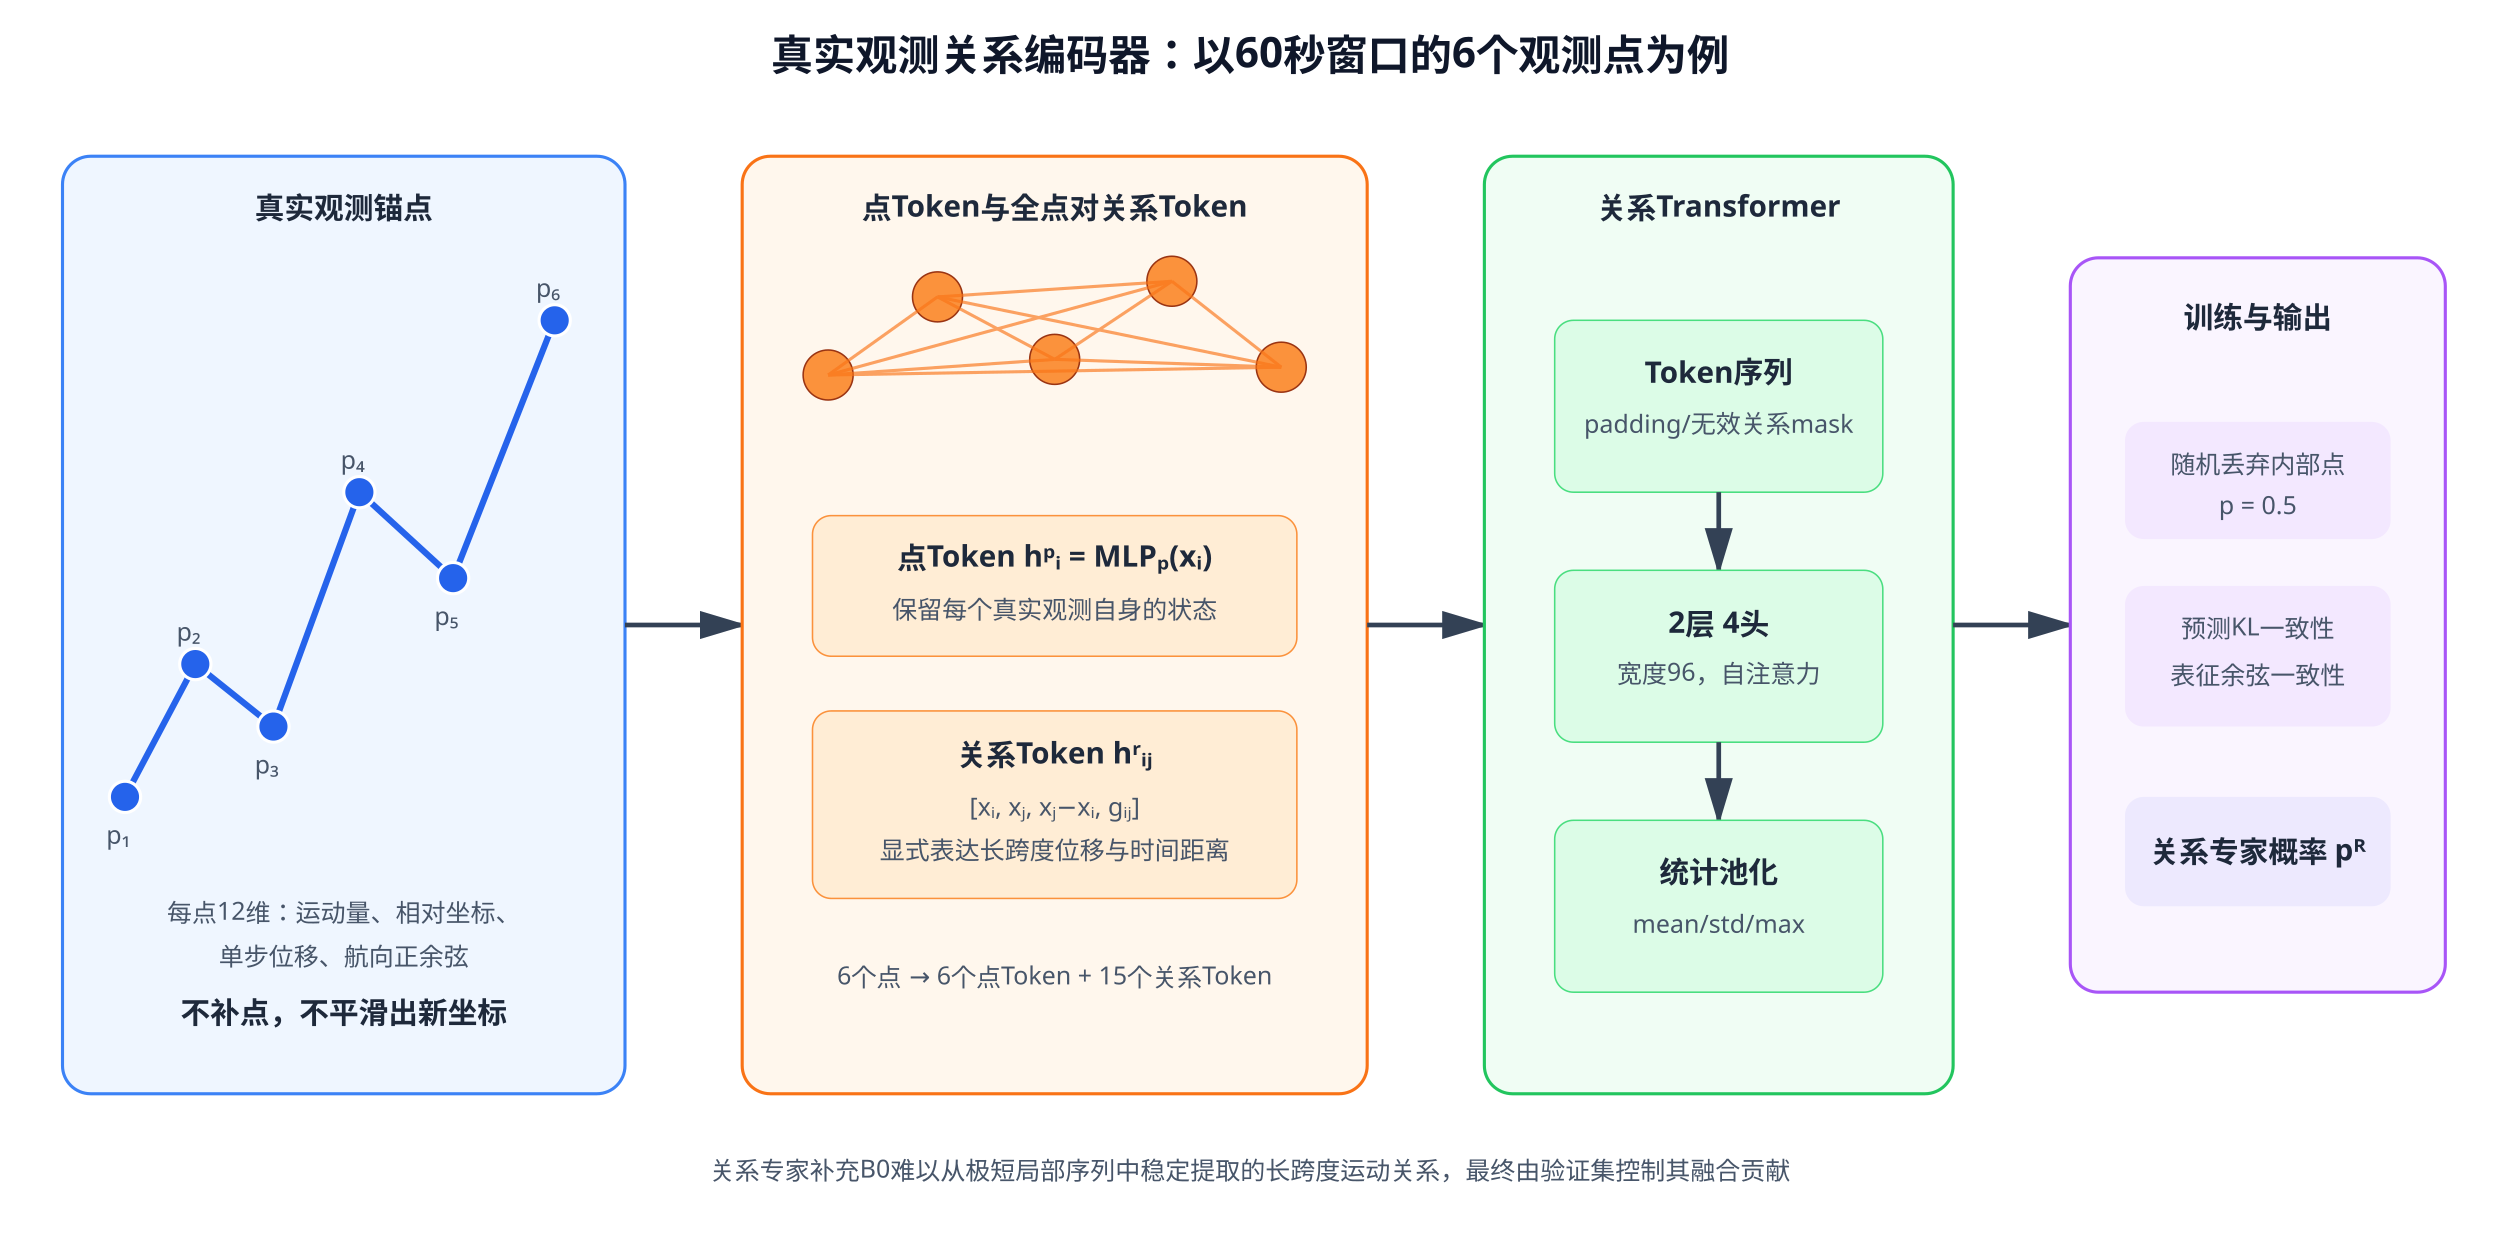
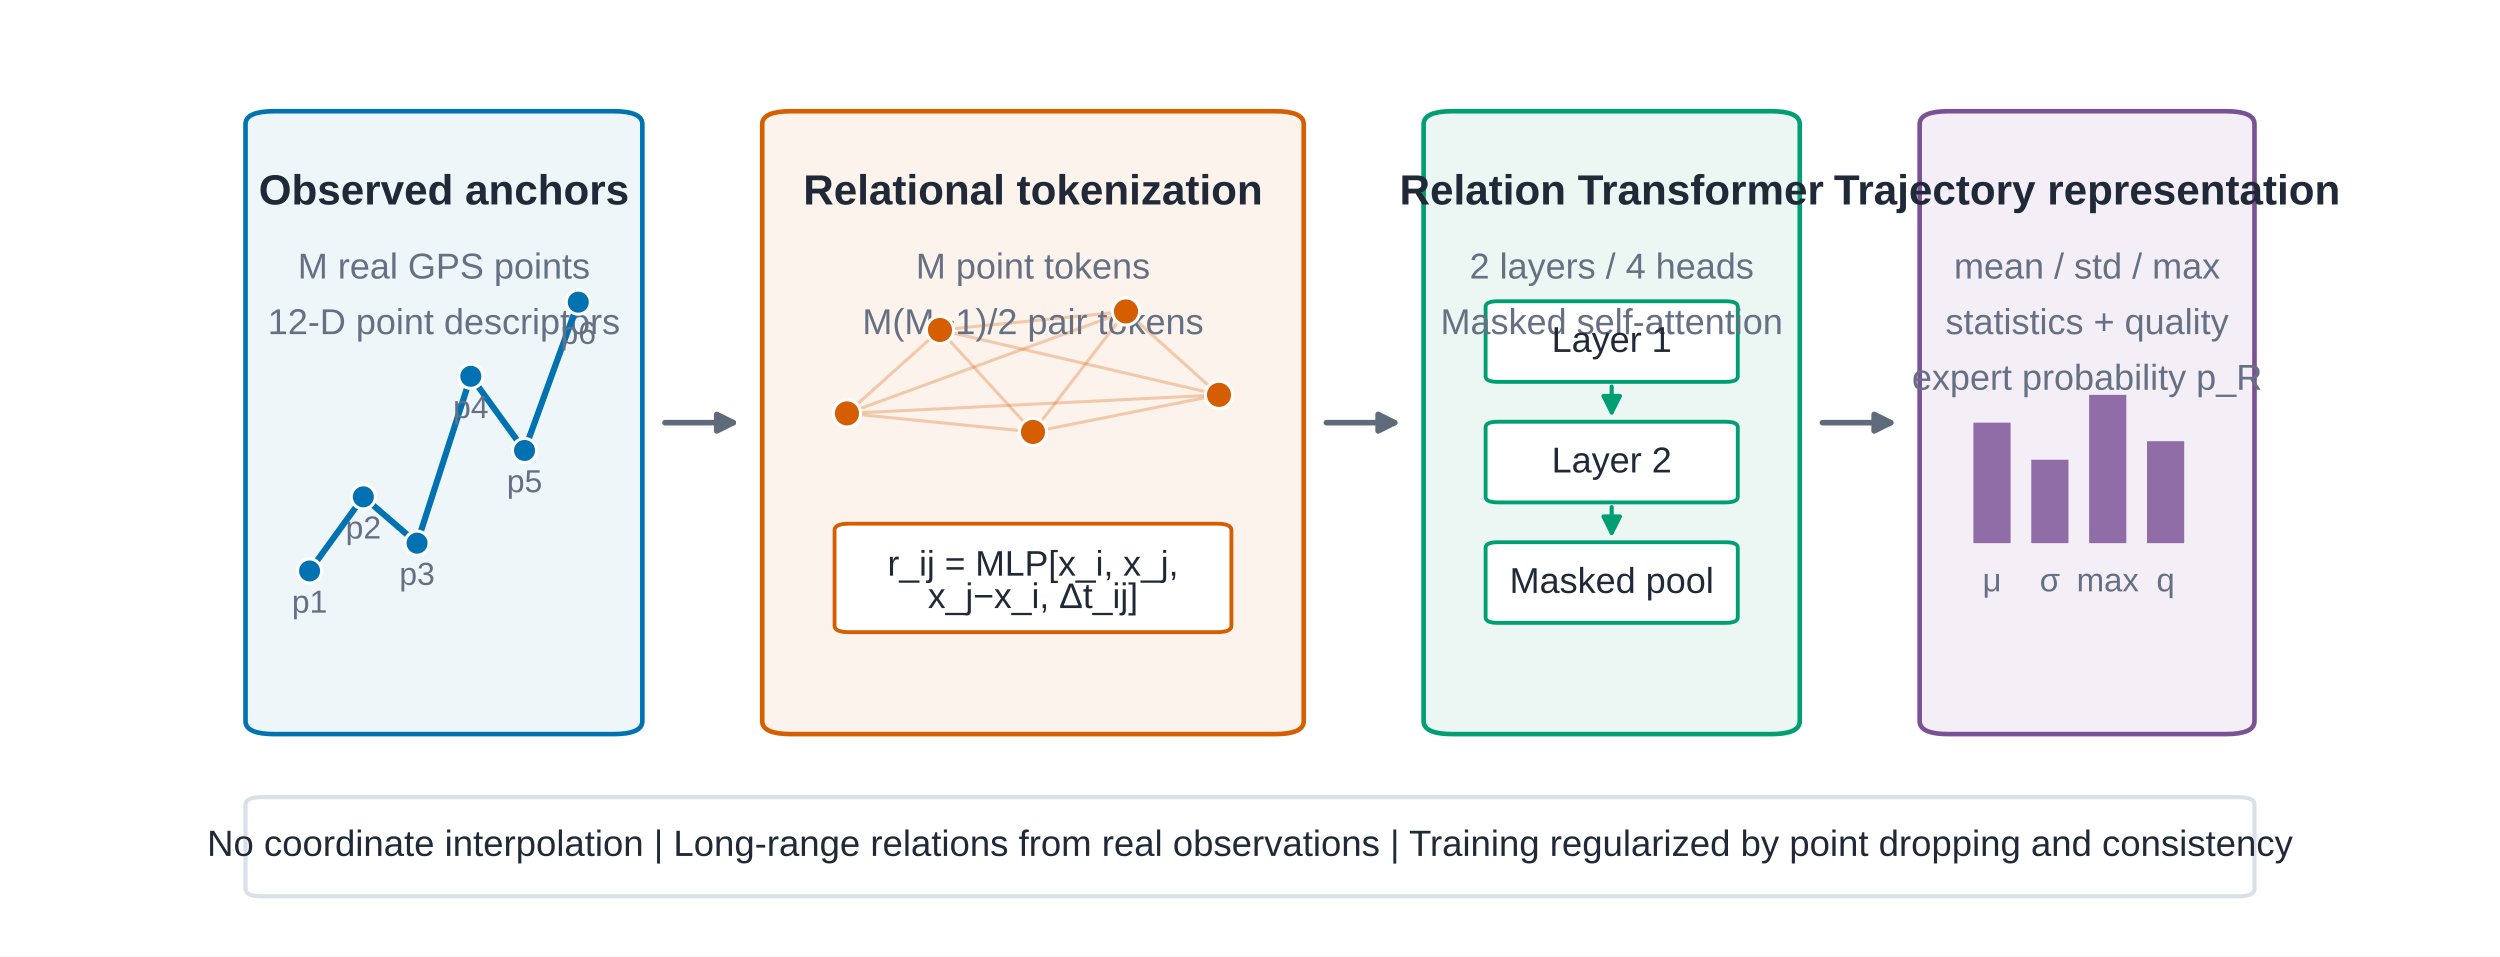
- <svg xmlns="http://www.w3.org/2000/svg" width="1600" height="800" viewBox="0 0 1600 800">
+ <svg xmlns="http://www.w3.org/2000/svg" xmlns:xlink="http://www.w3.org/1999/xlink" width="485.96pt" height="185.94pt" viewBox="0 0 485.96 185.94" version="1.1">
  <defs>
-     <marker id="ar" markerWidth="10" markerHeight="10" refX="9" refY="3" orient="auto">
-       <path d="M0 0L10 3L0 6Z" fill="#334155" />
-     </marker>
-     <style>.h{font:700 27px 'Microsoft YaHei',sans-serif;fill:#0f172a}.t{font:600 19px 'Microsoft YaHei',sans-serif;fill:#1e293b}.s{font:400 16px 'Microsoft YaHei',sans-serif;fill:#475569}.a{stroke:#334155;stroke-width:3;fill:none;marker-end:url(#ar)}</style>
+     <style type="text/css">*{stroke-linejoin: round; stroke-linecap: butt}</style>
  </defs>
-   <rect width="1600" height="800" fill="#fff" />
-   <text x="800" y="45" text-anchor="middle" class="h">真实观测关系编码器：以60秒窗口的6个观测点为例</text>
-   <rect x="40" y="100" width="360" height="600" rx="18" fill="#eff6ff" stroke="#3b82f6" stroke-width="2" />
-   <text x="220" y="140" text-anchor="middle" class="t">真实观测锚点</text>
-   <polyline points="80,510 125,425 175,465 230,315 290,370 355,205" fill="none" stroke="#2563eb" stroke-width="4" />
-   <g fill="#2563eb" stroke="#fff" stroke-width="2">
-     <circle cx="80" cy="510" r="10" />
-     <circle cx="125" cy="425" r="10" />
-     <circle cx="175" cy="465" r="10" />
-     <circle cx="230" cy="315" r="10" />
-     <circle cx="290" cy="370" r="10" />
-     <circle cx="355" cy="205" r="10" />
+   <g id="figure_1">
+     <g id="patch_1">
+       <path d="M 0 185.94 L 485.96 185.94 L 485.96 0 L 0 0 z " style="fill: #ffffff" />
+     </g>
+     <g id="axes_1">
+       <g id="patch_2">
+         <path d="M 53.349 142.7 L 119.238 142.7 Q 124.862 142.7 124.862 140.177 L 124.862 24.141 Q 124.862 21.619 119.238 21.619 L 53.349 21.619 Q 47.724 21.619 47.724 24.141 L 47.724 140.177 Q 47.724 142.7 53.349 142.7 z " clip-path="url(#p8a2e4d683f)" style="fill: #eef6fa; stroke: #0072b2; stroke-width: 0.9; stroke-linejoin: miter" />
+       </g>
+       <g id="patch_3">
+         <path d="M 153.789 142.7 L 247.801 142.7 Q 253.426 142.7 253.426 140.177 L 253.426 24.141 Q 253.426 21.619 247.801 21.619 L 153.789 21.619 Q 148.164 21.619 148.164 24.141 L 148.164 140.177 Q 148.164 142.7 153.789 142.7 z " clip-path="url(#p8a2e4d683f)" style="fill: #fcf3ec; stroke: #d55e00; stroke-width: 0.9; stroke-linejoin: miter" />
+       </g>
+       <g id="patch_4">
+         <path d="M 282.352 142.7 L 344.223 142.7 Q 349.848 142.7 349.848 140.177 L 349.848 24.141 Q 349.848 21.619 344.223 21.619 L 282.352 21.619 Q 276.728 21.619 276.728 24.141 L 276.728 140.177 Q 276.728 142.7 282.352 142.7 z " clip-path="url(#p8a2e4d683f)" style="fill: #ecf7f3; stroke: #009e73; stroke-width: 0.9; stroke-linejoin: miter" />
+       </g>
+       <g id="patch_5">
+         <path d="M 378.775 142.7 L 432.611 142.7 Q 438.235 142.7 438.235 140.177 L 438.235 24.141 Q 438.235 21.619 432.611 21.619 L 378.775 21.619 Q 373.15 21.619 373.15 24.141 L 373.15 140.177 Q 373.15 142.7 378.775 142.7 z " clip-path="url(#p8a2e4d683f)" style="fill: #f4eff7; stroke: #7a5195; stroke-width: 0.9; stroke-linejoin: miter" />
+       </g>
+       <g id="patch_6">
+         <path d="M 165.038 122.88 L 236.552 122.88 Q 239.364 122.88 239.364 121.619 L 239.364 103.06 Q 239.364 101.799 236.552 101.799 L 165.038 101.799 Q 162.226 101.799 162.226 103.06 L 162.226 121.619 Q 162.226 122.88 165.038 122.88 z " clip-path="url(#p8a2e4d683f)" style="fill: #ffffff; stroke: #d55e00; stroke-width: 0.75; stroke-linejoin: miter" />
+       </g>
+       <g id="patch_7">
+         <path d="M 291.191 74.231 L 335.385 74.231 Q 337.795 74.231 337.795 73.15 L 337.795 59.637 Q 337.795 58.556 335.385 58.556 L 291.191 58.556 Q 288.78 58.556 288.78 59.637 L 288.78 73.15 Q 288.78 74.231 291.191 74.231 z " clip-path="url(#p8a2e4d683f)" style="fill: #ffffff; stroke: #009e73; stroke-width: 0.75; stroke-linejoin: miter" />
+       </g>
+       <g id="patch_8">
+         <path d="M 291.191 97.655 L 335.385 97.655 Q 337.795 97.655 337.795 96.574 L 337.795 83.06 Q 337.795 81.979 335.385 81.979 L 291.191 81.979 Q 288.78 81.979 288.78 83.06 L 288.78 96.574 Q 288.78 97.655 291.191 97.655 z " clip-path="url(#p8a2e4d683f)" style="fill: #ffffff; stroke: #009e73; stroke-width: 0.75; stroke-linejoin: miter" />
+       </g>
+       <g id="patch_9">
+         <path d="M 291.191 121.078 L 335.385 121.078 Q 337.795 121.078 337.795 119.997 L 337.795 106.484 Q 337.795 105.402 335.385 105.402 L 291.191 105.402 Q 288.78 105.402 288.78 106.484 L 288.78 119.997 Q 288.78 121.078 291.191 121.078 z " clip-path="url(#p8a2e4d683f)" style="fill: #ffffff; stroke: #009e73; stroke-width: 0.75; stroke-linejoin: miter" />
+       </g>
+       <g id="patch_10">
+         <path d="M 50.939 174.231 L 435.021 174.231 Q 438.235 174.231 438.235 172.79 L 438.235 156.393 Q 438.235 154.952 435.021 154.952 L 50.939 154.952 Q 47.724 154.952 47.724 156.393 L 47.724 172.79 Q 47.724 174.231 50.939 174.231 z " clip-path="url(#p8a2e4d683f)" style="fill: #ffffff; stroke: #d9e0e7; stroke-width: 0.8; stroke-linejoin: miter" />
+       </g>
+       <g id="line2d_1">
+         <path d="M 164.637 80.357 L 182.716 64.141 " clip-path="url(#p8a2e4d683f)" style="fill: none; stroke: #d55e00; stroke-opacity: 0.28; stroke-width: 0.6; stroke-linecap: square" />
+       </g>
+       <g id="line2d_2">
+         <path d="M 164.637 80.357 L 200.795 83.961 " clip-path="url(#p8a2e4d683f)" style="fill: none; stroke: #d55e00; stroke-opacity: 0.28; stroke-width: 0.6; stroke-linecap: square" />
+       </g>
+       <g id="line2d_3">
+         <path d="M 164.637 80.357 L 218.874 60.538 " clip-path="url(#p8a2e4d683f)" style="fill: none; stroke: #d55e00; stroke-opacity: 0.28; stroke-width: 0.6; stroke-linecap: square" />
+       </g>
+       <g id="line2d_4">
+         <path d="M 164.637 80.357 L 236.953 76.754 " clip-path="url(#p8a2e4d683f)" style="fill: none; stroke: #d55e00; stroke-opacity: 0.28; stroke-width: 0.6; stroke-linecap: square" />
+       </g>
+       <g id="line2d_5">
+         <path d="M 182.716 64.141 L 200.795 83.961 " clip-path="url(#p8a2e4d683f)" style="fill: none; stroke: #d55e00; stroke-opacity: 0.28; stroke-width: 0.6; stroke-linecap: square" />
+       </g>
+       <g id="line2d_6">
+         <path d="M 182.716 64.141 L 218.874 60.538 " clip-path="url(#p8a2e4d683f)" style="fill: none; stroke: #d55e00; stroke-opacity: 0.28; stroke-width: 0.6; stroke-linecap: square" />
+       </g>
+       <g id="line2d_7">
+         <path d="M 182.716 64.141 L 236.953 76.754 " clip-path="url(#p8a2e4d683f)" style="fill: none; stroke: #d55e00; stroke-opacity: 0.28; stroke-width: 0.6; stroke-linecap: square" />
+       </g>
+       <g id="line2d_8">
+         <path d="M 200.795 83.961 L 218.874 60.538 " clip-path="url(#p8a2e4d683f)" style="fill: none; stroke: #d55e00; stroke-opacity: 0.28; stroke-width: 0.6; stroke-linecap: square" />
+       </g>
+       <g id="line2d_9">
+         <path d="M 200.795 83.961 L 236.953 76.754 " clip-path="url(#p8a2e4d683f)" style="fill: none; stroke: #d55e00; stroke-opacity: 0.28; stroke-width: 0.6; stroke-linecap: square" />
+       </g>
+       <g id="line2d_10">
+         <path d="M 218.874 60.538 L 236.953 76.754 " clip-path="url(#p8a2e4d683f)" style="fill: none; stroke: #d55e00; stroke-opacity: 0.28; stroke-width: 0.6; stroke-linecap: square" />
+       </g>
+       <g id="text_1">
+         <text style="fill: #1f2937; font: 600 8.2px 'Arial', 'Helvetica', 'DejaVu Sans', sans-serif; text-anchor: middle" x="86.293" y="39.741" transform="rotate(-0 86.29341 39.74132)">Observed anchors</text>
+       </g>
+       <g id="text_2">
+         <text style="fill: #667085; font: 7px 'Arial', 'Helvetica', 'DejaVu Sans', sans-serif; text-anchor: middle" x="86.293" y="54.145" transform="rotate(-0 86.29341 54.14481)">M real GPS points</text>
+       </g>
+       <g id="text_3">
+         <text style="fill: #667085; font: 7px 'Arial', 'Helvetica', 'DejaVu Sans', sans-serif; text-anchor: middle" x="86.293" y="64.956" transform="rotate(-0 86.29341 64.95561)">12-D point descriptors</text>
+       </g>
+       <g id="text_4">
+         <text style="fill: #1f2937; font: 600 8.2px 'Arial', 'Helvetica', 'DejaVu Sans', sans-serif; text-anchor: middle" x="200.795" y="39.741" transform="rotate(-0 200.795 39.74132)">Relational tokenization</text>
+       </g>
+       <g id="text_5">
+         <text style="fill: #667085; font: 7px 'Arial', 'Helvetica', 'DejaVu Sans', sans-serif; text-anchor: middle" x="200.795" y="54.145" transform="rotate(-0 200.795 54.14481)">M point tokens</text>
+       </g>
+       <g id="text_6">
+         <text style="fill: #667085; font: 7px 'Arial', 'Helvetica', 'DejaVu Sans', sans-serif; text-anchor: middle" x="200.795" y="64.956" transform="rotate(-0 200.795 64.95561)">M(M−1)/2 pair tokens</text>
+       </g>
+       <g id="text_7">
+         <text style="fill: #1f2937; font: 600 8.2px 'Arial', 'Helvetica', 'DejaVu Sans', sans-serif; text-anchor: middle" x="313.288" y="39.741" transform="rotate(-0 313.2878 39.74132)">Relation Transformer</text>
+       </g>
+       <g id="text_8">
+         <text style="fill: #667085; font: 7px 'Arial', 'Helvetica', 'DejaVu Sans', sans-serif; text-anchor: middle" x="313.288" y="54.145" transform="rotate(-0 313.2878 54.14481)">2 layers / 4 heads</text>
+       </g>
+       <g id="text_9">
+         <text style="fill: #667085; font: 7px 'Arial', 'Helvetica', 'DejaVu Sans', sans-serif; text-anchor: middle" x="313.288" y="64.956" transform="rotate(-0 313.2878 64.95561)">Masked self-attention</text>
+       </g>
+       <g id="text_10">
+         <text style="fill: #1f2937; font: 600 8.2px 'Arial', 'Helvetica', 'DejaVu Sans', sans-serif; text-anchor: middle" x="405.693" y="39.741" transform="rotate(-0 405.6926 39.74132)">Trajectory representation</text>
+       </g>
+       <g id="text_11">
+         <text style="fill: #667085; font: 7px 'Arial', 'Helvetica', 'DejaVu Sans', sans-serif; text-anchor: middle" x="405.693" y="54.145" transform="rotate(-0 405.6926 54.14481)">mean / std / max</text>
+       </g>
+       <g id="text_12">
+         <text style="fill: #667085; font: 7px 'Arial', 'Helvetica', 'DejaVu Sans', sans-serif; text-anchor: middle" x="405.693" y="64.956" transform="rotate(-0 405.6926 64.95561)">statistics + quality</text>
+       </g>
+       <g id="text_13">
+         <text style="fill: #667085; font: 7px 'Arial', 'Helvetica', 'DejaVu Sans', sans-serif; text-anchor: middle" x="405.693" y="75.766" transform="rotate(-0 405.6926 75.76641)">expert probability p_R</text>
+       </g>
+       <g id="line2d_11">
+         <path d="M 60.179 110.988 L 70.625 96.574 L 81.071 105.583 L 91.516 73.15 L 101.962 87.565 L 112.408 58.736 " clip-path="url(#p8a2e4d683f)" style="fill: none; stroke: #0072b2; stroke-width: 1.2; stroke-linecap: square" />
+       </g>
+       <g id="text_14">
+         <text style="fill: #667085; font: 6.2px 'Arial', 'Helvetica', 'DejaVu Sans', sans-serif; text-anchor: middle" x="60.179" y="119.096" transform="rotate(-0 60.17901 119.0961)">p1</text>
+       </g>
+       <g id="text_15">
+         <text style="fill: #667085; font: 6.2px 'Arial', 'Helvetica', 'DejaVu Sans', sans-serif; text-anchor: middle" x="70.625" y="104.682" transform="rotate(-0 70.62477 104.6817)">p2</text>
+       </g>
+       <g id="text_16">
+         <text style="fill: #667085; font: 6.2px 'Arial', 'Helvetica', 'DejaVu Sans', sans-serif; text-anchor: middle" x="81.071" y="113.691" transform="rotate(-0 81.07053 113.6907)">p3</text>
+       </g>
+       <g id="text_17">
+         <text style="fill: #667085; font: 6.2px 'Arial', 'Helvetica', 'DejaVu Sans', sans-serif; text-anchor: middle" x="91.516" y="81.258" transform="rotate(-0 91.51629 81.2583)">p4</text>
+       </g>
+       <g id="text_18">
+         <text style="fill: #667085; font: 6.2px 'Arial', 'Helvetica', 'DejaVu Sans', sans-serif; text-anchor: middle" x="101.962" y="95.673" transform="rotate(-0 101.9621 95.6727)">p5</text>
+       </g>
+       <g id="text_19">
+         <text style="fill: #667085; font: 6.2px 'Arial', 'Helvetica', 'DejaVu Sans', sans-serif; text-anchor: middle" x="112.408" y="66.844" transform="rotate(-0 112.4078 66.8439)">p6</text>
+       </g>
+       <g id="PathCollection_1">
+         <defs>
+           <path id="m9e9040741b" d="M 0 2.646 C 0.702 2.646 1.375 2.367 1.871 1.871 C 2.367 1.375 2.646 0.702 2.646 0 C 2.646 -0.702 2.367 -1.375 1.871 -1.871 C 1.375 -2.367 0.702 -2.646 0 -2.646 C -0.702 -2.646 -1.375 -2.367 -1.871 -1.871 C -2.367 -1.375 -2.646 -0.702 -2.646 0 C -2.646 0.702 -2.367 1.375 -1.871 1.871 C -1.375 2.367 -0.702 2.646 0 2.646 z " style="stroke: #ffffff; stroke-width: 0.6" />
+         </defs>
+         <g clip-path="url(#p8a2e4d683f)">
+           <use xlink:href="#m9e9040741b" x="164.637" y="80.357" style="fill: #d55e00; stroke: #ffffff; stroke-width: 0.6" />
+           <use xlink:href="#m9e9040741b" x="182.716" y="64.141" style="fill: #d55e00; stroke: #ffffff; stroke-width: 0.6" />
+           <use xlink:href="#m9e9040741b" x="200.795" y="83.961" style="fill: #d55e00; stroke: #ffffff; stroke-width: 0.6" />
+           <use xlink:href="#m9e9040741b" x="218.874" y="60.538" style="fill: #d55e00; stroke: #ffffff; stroke-width: 0.6" />
+           <use xlink:href="#m9e9040741b" x="236.953" y="76.754" style="fill: #d55e00; stroke: #ffffff; stroke-width: 0.6" />
+         </g>
+       </g>
+       <g id="text_20">
+         <text style="fill: #1f2937; font: 6.9px 'Arial', 'Helvetica', 'DejaVu Sans', sans-serif; text-anchor: middle" x="200.795" y="111.895" transform="rotate(-0 200.795 111.8951)">r_ij = MLP[x_i, x_j,</text>
+       </g>
+       <g id="text_21">
+         <text style="fill: #1f2937; font: 6.9px 'Arial', 'Helvetica', 'DejaVu Sans', sans-serif; text-anchor: middle" x="200.795" y="118.201" transform="rotate(-0 200.795 118.2014)">x_j−x_i, Δt_ij]</text>
+       </g>
+       <g id="text_22">
+         <text style="fill: #1f2937; font: 7px 'Arial', 'Helvetica', 'DejaVu Sans', sans-serif; text-anchor: middle" x="313.288" y="68.415" transform="rotate(-0 313.2878 68.4151)">Layer 1</text>
+       </g>
+       <g id="text_23">
+         <text style="fill: #1f2937; font: 7px 'Arial', 'Helvetica', 'DejaVu Sans', sans-serif; text-anchor: middle" x="313.288" y="91.839" transform="rotate(-0 313.2878 91.8385)">Layer 2</text>
+       </g>
+       <g id="text_24">
+         <text style="fill: #1f2937; font: 7px 'Arial', 'Helvetica', 'DejaVu Sans', sans-serif; text-anchor: middle" x="313.288" y="115.262" transform="rotate(-0 313.2878 115.2619)">Masked pool</text>
+       </g>
+       <g id="patch_11">
+         <path d="M 383.596 105.583 L 390.827 105.583 L 390.827 82.159 L 383.596 82.159 z " clip-path="url(#p8a2e4d683f)" style="fill: #7a5195; opacity: 0.82" />
+       </g>
+       <g id="text_25">
+         <text style="fill: #667085; font: 6.4px 'Arial', 'Helvetica', 'DejaVu Sans', sans-serif; text-anchor: middle" x="387.212" y="114.95" transform="rotate(-0 387.2117 114.9501)">μ</text>
+       </g>
+       <g id="patch_12">
+         <path d="M 394.845 105.583 L 402.077 105.583 L 402.077 89.366 L 394.845 89.366 z " clip-path="url(#p8a2e4d683f)" style="fill: #7a5195; opacity: 0.82" />
+       </g>
+       <g id="text_26">
+         <text style="fill: #667085; font: 6.4px 'Arial', 'Helvetica', 'DejaVu Sans', sans-serif; text-anchor: middle" x="398.461" y="114.95" transform="rotate(-0 398.4609 114.9501)">σ</text>
+       </g>
+       <g id="patch_13">
+         <path d="M 406.094 105.583 L 413.326 105.583 L 413.326 76.754 L 406.094 76.754 z " clip-path="url(#p8a2e4d683f)" style="fill: #7a5195; opacity: 0.82" />
+       </g>
+       <g id="text_27">
+         <text style="fill: #667085; font: 6.4px 'Arial', 'Helvetica', 'DejaVu Sans', sans-serif; text-anchor: middle" x="409.71" y="114.95" transform="rotate(-0 409.7102 114.9501)">max</text>
+       </g>
+       <g id="patch_14">
+         <path d="M 417.344 105.583 L 424.575 105.583 L 424.575 85.763 L 417.344 85.763 z " clip-path="url(#p8a2e4d683f)" style="fill: #7a5195; opacity: 0.82" />
+       </g>
+       <g id="text_28">
+         <text style="fill: #667085; font: 6.4px 'Arial', 'Helvetica', 'DejaVu Sans', sans-serif; text-anchor: middle" x="420.959" y="114.95" transform="rotate(-0 420.9595 114.9501)">q</text>
+       </g>
+       <g id="text_29">
+         <text style="fill: #1f2937; font: 7.1px 'Arial', 'Helvetica', 'DejaVu Sans', sans-serif; text-anchor: middle" x="242.98" y="166.377" transform="rotate(-0 242.9798 166.3774)">No coordinate interpolation   |   Long-range relations from real observations   |   Training regularized by point dropping and consistency</text>
+       </g>
+       <g id="patch_15">
+         <path d="M 129.272 82.159 Q 136.513 82.159 142.524 82.159 " clip-path="url(#p8a2e4d683f)" style="fill: none; stroke: #5f6b7a; stroke-width: 1.1; stroke-linecap: round" />
+         <path d="M 139.324 80.559 L 142.524 82.159 L 139.324 83.759 z " clip-path="url(#p8a2e4d683f)" style="fill: #5f6b7a; stroke: #5f6b7a; stroke-width: 1.1; stroke-linecap: round" />
+       </g>
+       <g id="patch_16">
+         <path d="M 257.835 82.159 Q 265.076 82.159 271.087 82.159 " clip-path="url(#p8a2e4d683f)" style="fill: none; stroke: #5f6b7a; stroke-width: 1.1; stroke-linecap: round" />
+         <path d="M 267.887 80.559 L 271.087 82.159 L 267.887 83.759 z " clip-path="url(#p8a2e4d683f)" style="fill: #5f6b7a; stroke: #5f6b7a; stroke-width: 1.1; stroke-linecap: round" />
+       </g>
+       <g id="patch_17">
+         <path d="M 354.257 82.159 Q 361.498 82.159 367.51 82.159 " clip-path="url(#p8a2e4d683f)" style="fill: none; stroke: #5f6b7a; stroke-width: 1.1; stroke-linecap: round" />
+         <path d="M 364.31 80.559 L 367.51 82.159 L 364.31 83.759 z " clip-path="url(#p8a2e4d683f)" style="fill: #5f6b7a; stroke: #5f6b7a; stroke-width: 1.1; stroke-linecap: round" />
+       </g>
+       <g id="PathCollection_2">
+         <defs>
+           <path id="ma0bd9480c0" d="M 0 2.345 C 0.622 2.345 1.219 2.098 1.658 1.658 C 2.098 1.219 2.345 0.622 2.345 0 C 2.345 -0.622 2.098 -1.219 1.658 -1.658 C 1.219 -2.098 0.622 -2.345 0 -2.345 C -0.622 -2.345 -1.219 -2.098 -1.658 -1.658 C -2.098 -1.219 -2.345 -0.622 -2.345 0 C -2.345 0.622 -2.098 1.219 -1.658 1.658 C -1.219 2.098 -0.622 2.345 0 2.345 z " style="stroke: #ffffff; stroke-width: 0.6" />
+         </defs>
+         <g clip-path="url(#p8a2e4d683f)">
+           <use xlink:href="#ma0bd9480c0" x="60.179" y="110.988" style="fill: #0072b2; stroke: #ffffff; stroke-width: 0.6" />
+           <use xlink:href="#ma0bd9480c0" x="70.625" y="96.574" style="fill: #0072b2; stroke: #ffffff; stroke-width: 0.6" />
+           <use xlink:href="#ma0bd9480c0" x="81.071" y="105.583" style="fill: #0072b2; stroke: #ffffff; stroke-width: 0.6" />
+           <use xlink:href="#ma0bd9480c0" x="91.516" y="73.15" style="fill: #0072b2; stroke: #ffffff; stroke-width: 0.6" />
+           <use xlink:href="#ma0bd9480c0" x="101.962" y="87.565" style="fill: #0072b2; stroke: #ffffff; stroke-width: 0.6" />
+           <use xlink:href="#ma0bd9480c0" x="112.408" y="58.736" style="fill: #0072b2; stroke: #ffffff; stroke-width: 0.6" />
+         </g>
+       </g>
+       <g id="patch_18">
+         <path d="M 313.288 75.149 Q 313.288 78.106 313.288 80.168 " clip-path="url(#p8a2e4d683f)" style="fill: none; stroke: #009e73; stroke-width: 0.8; stroke-linecap: round" />
+         <path d="M 314.888 76.968 L 313.288 80.168 L 311.688 76.968 z " clip-path="url(#p8a2e4d683f)" style="fill: #009e73; stroke: #009e73; stroke-width: 0.8; stroke-linecap: round" />
+       </g>
+       <g id="patch_19">
+         <path d="M 313.288 98.572 Q 313.288 101.529 313.288 103.592 " clip-path="url(#p8a2e4d683f)" style="fill: none; stroke: #009e73; stroke-width: 0.8; stroke-linecap: round" />
+         <path d="M 314.888 100.392 L 313.288 103.592 L 311.688 100.392 z " clip-path="url(#p8a2e4d683f)" style="fill: #009e73; stroke: #009e73; stroke-width: 0.8; stroke-linecap: round" />
+       </g>
+     </g>
  </g>
-   <g class="s">
-     <text x="68" y="540">p₁</text>
-     <text x="113" y="410">p₂</text>
-     <text x="163" y="495">p₃</text>
-     <text x="218" y="300">p₄</text>
-     <text x="278" y="400">p₅</text>
-     <text x="343" y="190">p₆</text>
-   </g>
-   <text x="220" y="590" text-anchor="middle" class="s">每点12维：运动量、相对坐标、</text>
-   <text x="220" y="618" text-anchor="middle" class="s">单步位移、航向正余弦</text>
-   <text x="220" y="655" text-anchor="middle" class="t">不补点，不平滑出新坐标</text>
-   <path d="M400 400L475 400" class="a" />
-   <rect x="475" y="100" width="400" height="600" rx="18" fill="#fff7ed" stroke="#f97316" stroke-width="2" />
-   <text x="675" y="140" text-anchor="middle" class="t">点Token与全点对关系Token</text>
-   <g fill="#fb923c" stroke="#9a3412">
-     <circle cx="530" cy="240" r="16" />
-     <circle cx="600" cy="190" r="16" />
-     <circle cx="675" cy="230" r="16" />
-     <circle cx="750" cy="180" r="16" />
-     <circle cx="820" cy="235" r="16" />
-   </g>
-   <g stroke="#f97316" stroke-width="2" opacity=".65">
-     <line x1="530" y1="240" x2="600" y2="190" />
-     <line x1="530" y1="240" x2="675" y2="230" />
-     <line x1="530" y1="240" x2="750" y2="180" />
-     <line x1="530" y1="240" x2="820" y2="235" />
-     <line x1="600" y1="190" x2="675" y2="230" />
-     <line x1="600" y1="190" x2="750" y2="180" />
-     <line x1="600" y1="190" x2="820" y2="235" />
-     <line x1="675" y1="230" x2="750" y2="180" />
-     <line x1="675" y1="230" x2="820" y2="235" />
-     <line x1="750" y1="180" x2="820" y2="235" />
-   </g>
-   <rect x="520" y="330" width="310" height="90" rx="12" fill="#ffedd5" stroke="#fb923c" />
-   <text x="675" y="364" text-anchor="middle" class="t">点Token hᵖᵢ = MLPₚ(xᵢ)</text>
-   <text x="675" y="396" text-anchor="middle" class="s">保留每个真实观测自身的状态</text>
-   <rect x="520" y="455" width="310" height="120" rx="12" fill="#ffedd5" stroke="#fb923c" />
-   <text x="675" y="490" text-anchor="middle" class="t">关系Token hʳᵢⱼ</text>
-   <text x="675" y="522" text-anchor="middle" class="s">[xᵢ, xⱼ, xⱼ−xᵢ, gᵢⱼ]</text>
-   <text x="675" y="550" text-anchor="middle" class="s">显式表达长跨度位移与时间距离</text>
-   <text x="675" y="630" text-anchor="middle" class="s">6个点 → 6个点Token + 15个关系Token</text>
-   <path d="M875 400L950 400" class="a" />
-   <rect x="950" y="100" width="300" height="600" rx="18" fill="#f0fdf4" stroke="#22c55e" stroke-width="2" />
-   <text x="1100" y="140" text-anchor="middle" class="t">关系Transformer</text>
-   <rect x="995" y="205" width="210" height="110" rx="12" fill="#dcfce7" stroke="#4ade80" />
-   <text x="1100" y="245" text-anchor="middle" class="t">Token序列</text>
-   <text x="1100" y="277" text-anchor="middle" class="s">padding/无效关系mask</text>
-   <path d="M1100 315L1100 365" class="a" />
-   <rect x="995" y="365" width="210" height="110" rx="12" fill="#dcfce7" stroke="#4ade80" />
-   <text x="1100" y="405" text-anchor="middle" class="t">2层 4头</text>
-   <text x="1100" y="437" text-anchor="middle" class="s">宽度96，自注意力</text>
-   <path d="M1100 475L1100 525" class="a" />
-   <rect x="995" y="525" width="210" height="110" rx="12" fill="#dcfce7" stroke="#4ade80" />
-   <text x="1100" y="565" text-anchor="middle" class="t">统计池化</text>
-   <text x="1100" y="597" text-anchor="middle" class="s">mean/std/max</text>
-   <path d="M1250 400L1325 400" class="a" />
-   <rect x="1325" y="165" width="240" height="470" rx="18" fill="#faf5ff" stroke="#a855f7" stroke-width="2" />
-   <text x="1445" y="210" text-anchor="middle" class="t">训练与输出</text>
-   <rect x="1360" y="270" width="170" height="75" rx="12" fill="#f3e8ff" />
-   <text x="1445" y="303" text-anchor="middle" class="s">随机丢弃内部点</text>
-   <text x="1445" y="329" text-anchor="middle" class="s">p = 0.5</text>
-   <rect x="1360" y="375" width="170" height="90" rx="12" fill="#f3e8ff" />
-   <text x="1445" y="408" text-anchor="middle" class="s">预测KL一致性</text>
-   <text x="1445" y="438" text-anchor="middle" class="s">表征余弦一致性</text>
-   <rect x="1360" y="510" width="170" height="70" rx="12" fill="#ede9fe" />
-   <text x="1445" y="552" text-anchor="middle" class="t">关系专家概率 pᴿ</text>
-   <text x="800" y="755" text-anchor="middle" class="s">关系专家补充B0难以从极短局部序列中稳定提取的长跨度运动关系，最终由验证集控制其融合贡献</text>
+   <defs>
+     <clipPath id="p8a2e4d683f">
+       <rect x="42.1" y="2.88" width="401.76" height="180.18" />
+     </clipPath>
+   </defs>
</svg>
